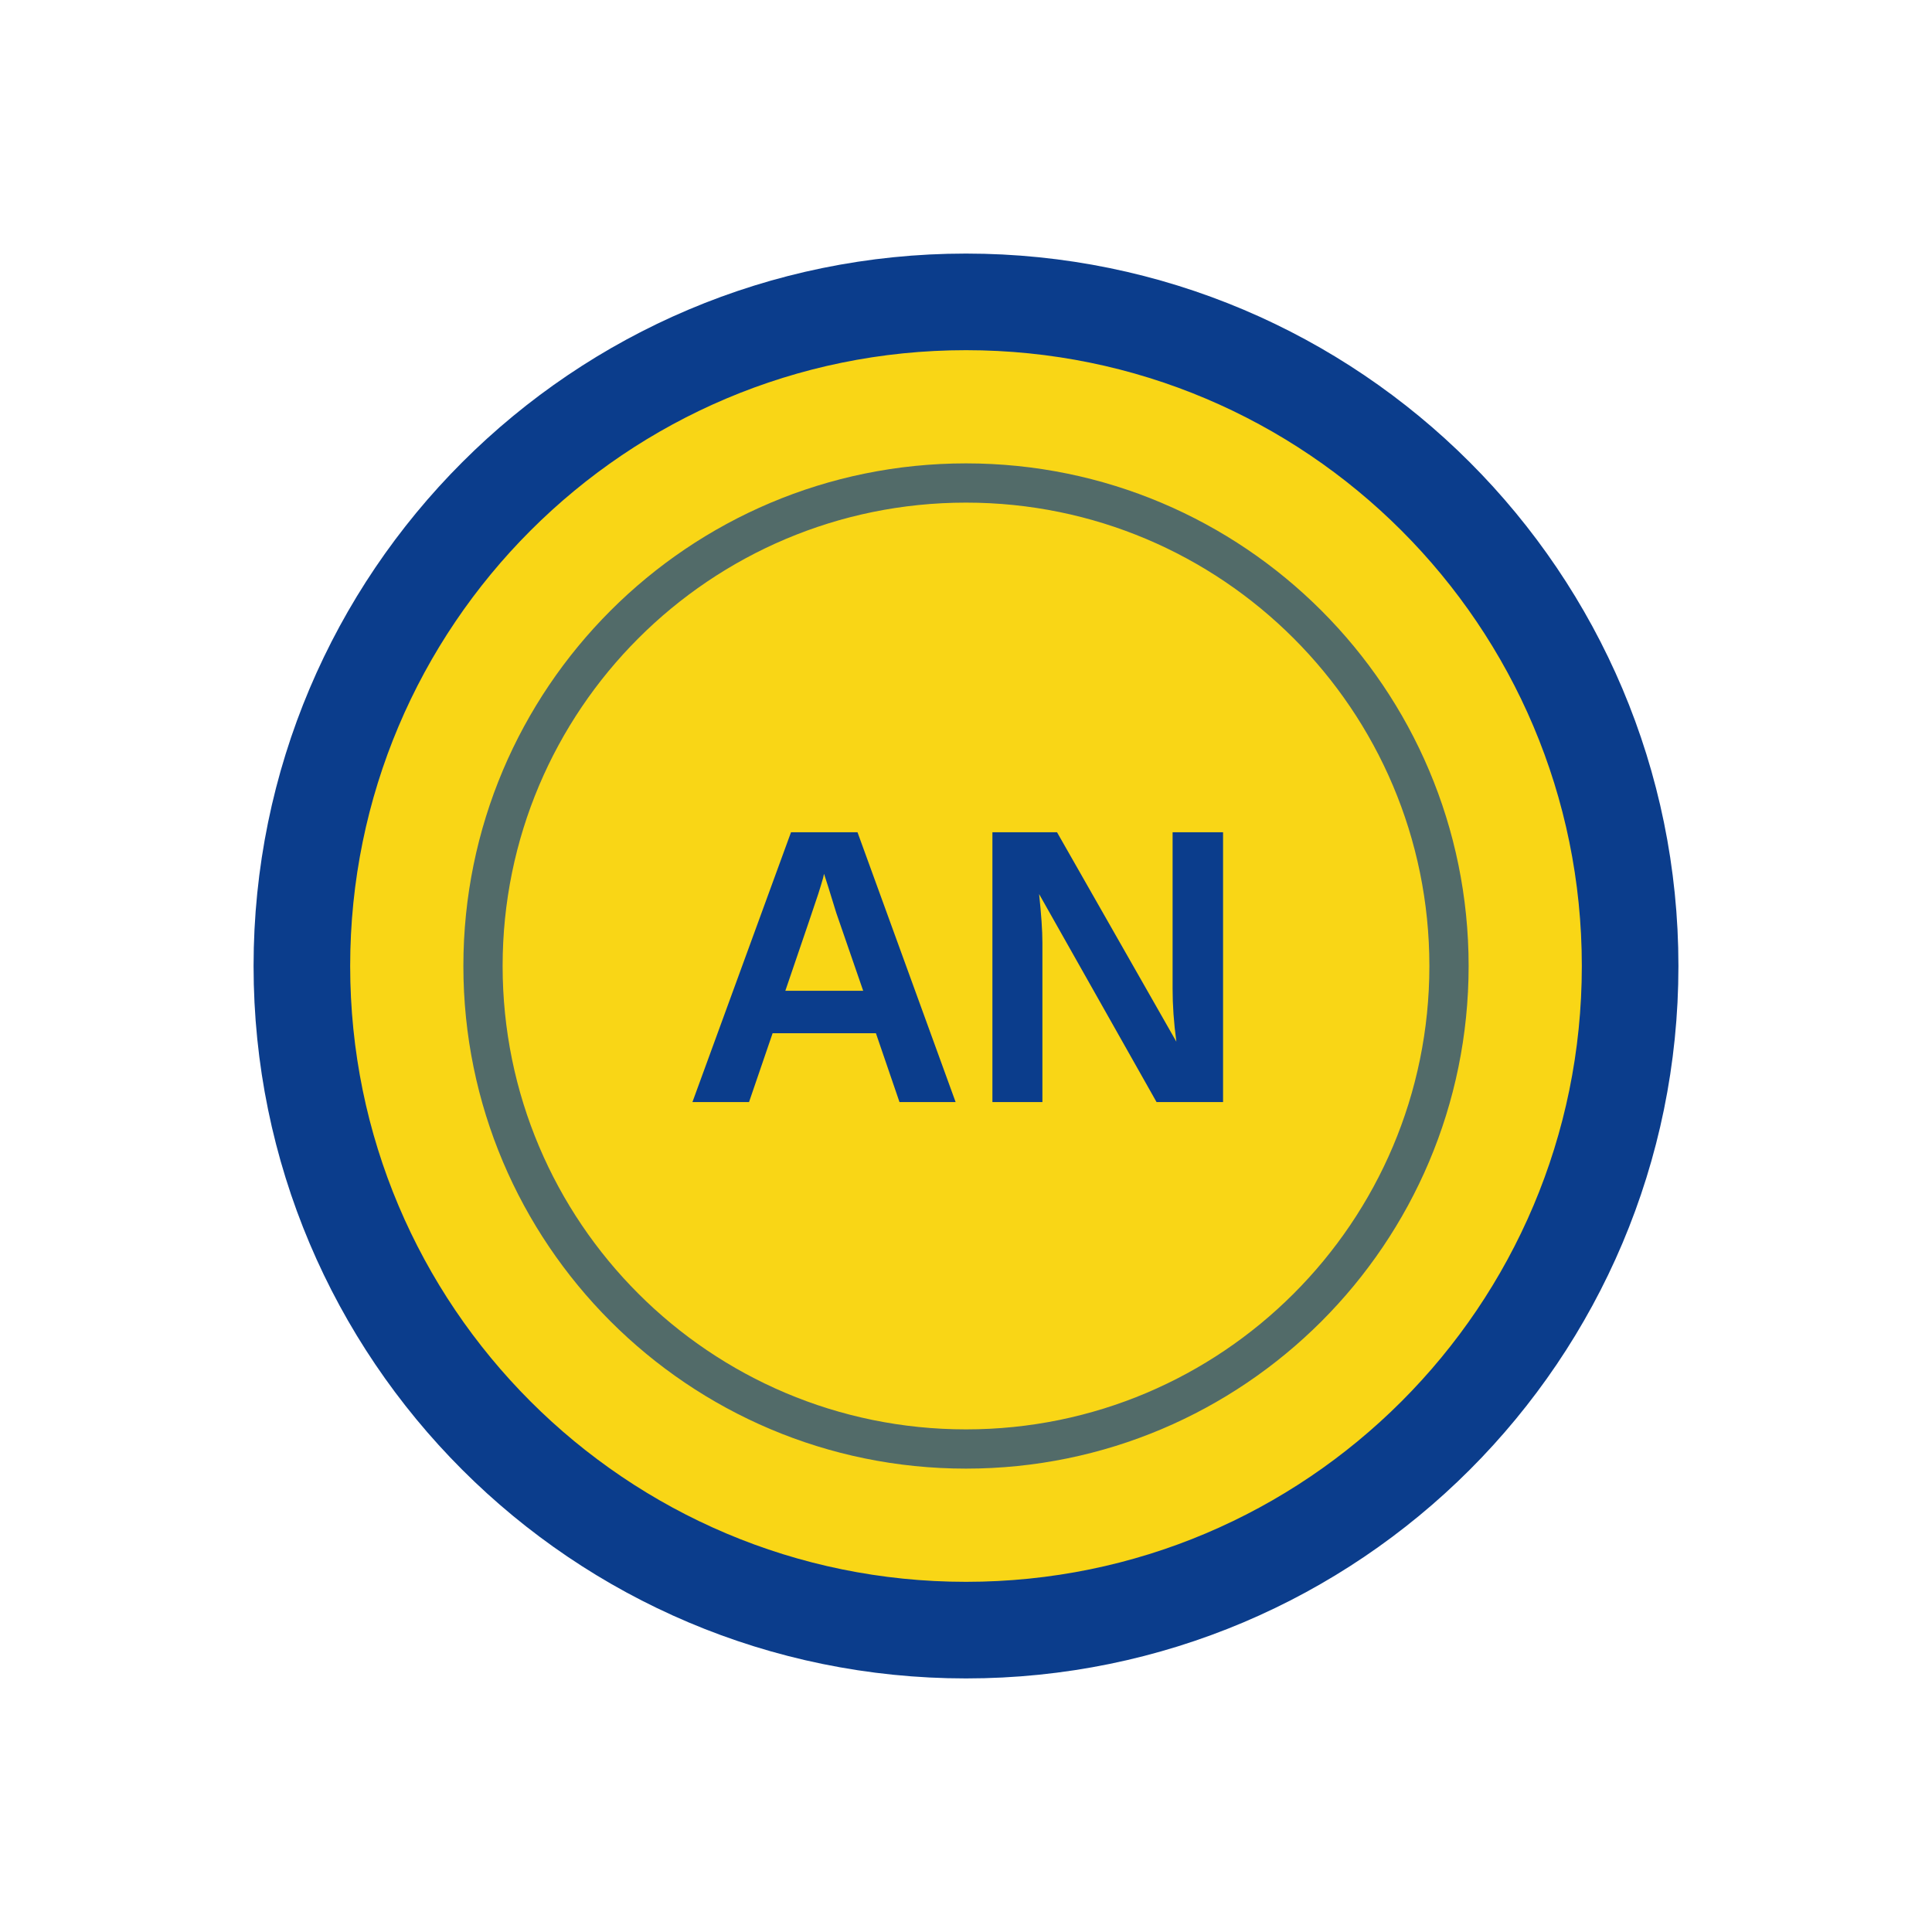
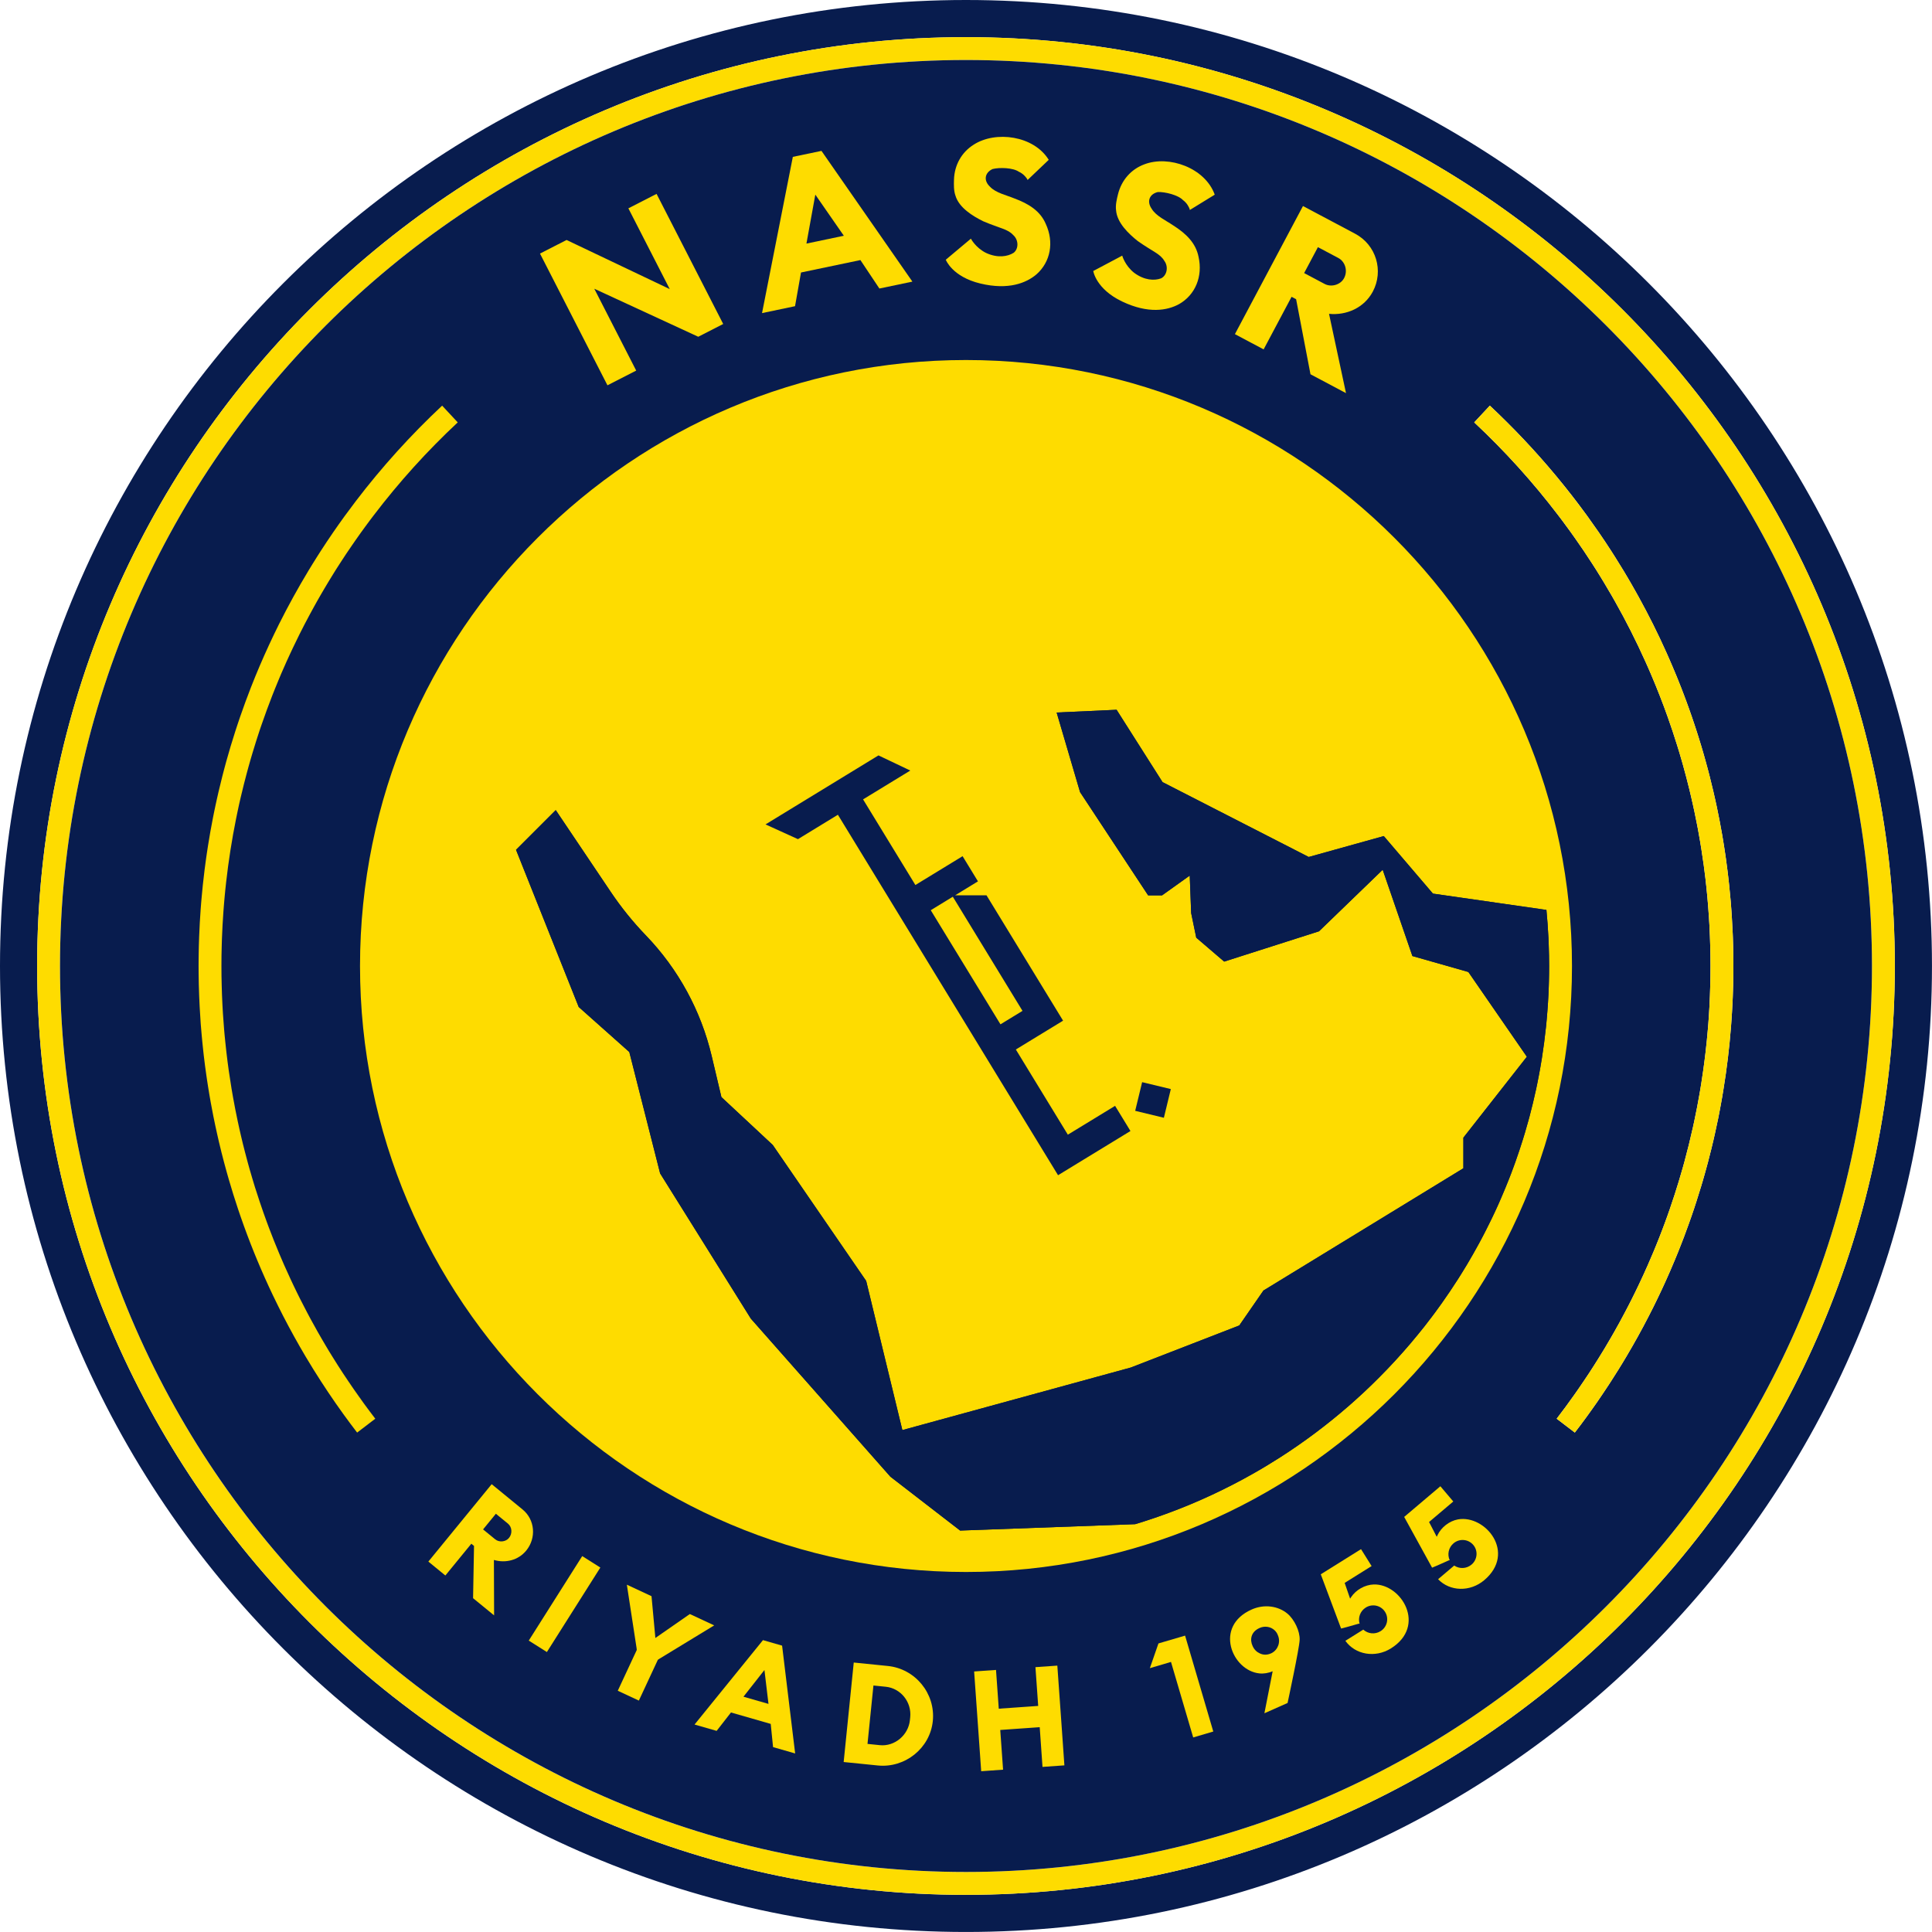
- <svg xmlns="http://www.w3.org/2000/svg" viewBox="0 0 64 64" role="img" aria-label="Al Nassr crest (stylized placeholder)">
-   <circle cx="32" cy="32" r="22" fill="#f9d616" />
-   <circle cx="32" cy="32" r="22" fill="none" stroke="#0b3d8c" stroke-width="3.2" />
-   <circle cx="32" cy="32" r="16" fill="none" stroke="#0b3d8c" stroke-width="1.3" opacity="0.7" />
-   <text x="32" y="32" font-family="Arial, sans-serif" font-size="13" font-weight="800" fill="#0b3d8c" text-anchor="middle" dominant-baseline="central">AN</text>
+ <svg xmlns="http://www.w3.org/2000/svg" id="Calque_2" data-name="Calque 2" viewBox="0 0 676.17 676.17">
+   <defs>
+     <style>
+       .cls-1 {
+         fill: #fedc00;
+       }
+ 
+       .cls-2 {
+         fill: #081c4e;
+       }
+     </style>
+   </defs>
+   <g id="Calque_7" data-name="Calque 7">
+     <g>
+       <path class="cls-2" d="M338.08,0C151.66,0,0,151.66,0,338.08s151.66,338.08,338.08,338.08,338.08-151.66,338.08-338.08S524.51,0,338.08,0ZM338.08,663.17c-179.25,0-325.08-145.83-325.08-325.08S158.83,13,338.08,13s325.08,145.83,325.08,325.08-145.83,325.08-325.08,325.08Z" />
+       <path class="cls-1" d="M338.08,13C158.83,13,13,158.83,13,338.08s145.83,325.08,325.08,325.08,325.08-145.83,325.08-325.08S517.34,13,338.08,13ZM338.08,655.17c-174.84,0-317.08-142.24-317.08-317.08S163.24,21,338.08,21s317.08,142.24,317.08,317.08-142.24,317.08-317.08,317.08Z" />
+       <path class="cls-2" d="M338.08,21C163.24,21,21,163.24,21,338.08s142.24,317.08,317.08,317.08,317.08-142.24,317.08-317.08S512.92,21,338.08,21ZM606.61,343.01c-.01.65-.02,1.29-.04,1.94-.03,1.33-.07,2.66-.13,3.98-.02.68-.05,1.36-.09,2.03-.05,1.1-.11,2.2-.18,3.3-.03.64-.07,1.28-.12,1.92-.06,1.02-.14,2.05-.22,3.07-.58,7.47-1.47,14.85-2.67,22.13-.12.83-.26,1.67-.41,2.5-.14.8-.28,1.6-.43,2.39-.14.78-.28,1.55-.43,2.32-.17.91-.35,1.82-.53,2.73-.37,1.81-.75,3.61-1.16,5.41-.18.83-.37,1.66-.56,2.48-.04.17-.08.33-.12.49-.18.81-.38,1.61-.58,2.41-.36,1.5-.74,3-1.14,4.49-.33,1.24-.66,2.47-1.01,3.7-.2.72-.4,1.44-.61,2.15-.08.27-.15.54-.23.8-.21.7-.41,1.41-.63,2.11-.52,1.75-1.07,3.49-1.63,5.22-.28.87-.56,1.73-.85,2.6-.29.86-.58,1.72-.88,2.58-.29.86-.59,1.72-.91,2.57-.56,1.59-1.14,3.18-1.74,4.75-.38.97-.75,1.94-1.13,2.9-.32.84-.65,1.68-1,2.52-.34.84-.69,1.68-1.03,2.51-1.04,2.51-2.12,5-3.24,7.46-.47,1.03-.94,2.05-1.41,3.07-.95,2.04-1.93,4.07-2.94,6.08-.51,1.01-1.02,2.01-1.53,3.01-2.46,4.8-5.07,9.51-7.82,14.13-.91,1.54-1.83,3.07-2.79,4.59-.68,1.09-1.36,2.18-2.07,3.26-.37.61-.76,1.21-1.16,1.81-.2.3-.39.6-.59.89-.53.83-1.08,1.66-1.65,2.48-1.23,1.86-2.5,3.69-3.81,5.51-.63.91-1.29,1.82-1.96,2.72-.64.9-1.31,1.8-1.99,2.69-.67.89-1.35,1.77-2.03,2.66l-6.34-4.84c2.11-2.74,4.17-5.54,6.16-8.37.51-.7,1.01-1.41,1.49-2.13,2.48-3.56,4.86-7.19,7.14-10.88,1.39-2.21,2.73-4.45,4.03-6.71.45-.75.88-1.5,1.3-2.26,1.3-2.27,2.55-4.56,3.76-6.88.42-.77.82-1.54,1.21-2.31.41-.78.81-1.56,1.19-2.34.4-.78.79-1.56,1.16-2.34.38-.79.76-1.57,1.14-2.36,1.14-2.37,2.23-4.76,3.29-7.16.71-1.6,1.4-3.21,2.07-4.83.33-.82.67-1.63,1-2.44.34-.81.66-1.63.98-2.45.32-.82.64-1.64.95-2.46.32-.82.63-1.64.93-2.47.3-.83.6-1.65.9-2.48.3-.83.59-1.66.88-2.5.58-1.66,1.14-3.34,1.68-5.02.98-3.02,1.9-6.07,2.77-9.13.21-.75.42-1.5.63-2.25,1.1-4.04,2.11-8.11,3.02-12.23.16-.71.32-1.43.47-2.16.67-3.13,1.28-6.29,1.83-9.46.14-.81.28-1.62.41-2.43.08-.45.15-.91.22-1.36.23-1.45.45-2.9.65-4.35.09-.6.18-1.21.25-1.82.09-.63.17-1.26.25-1.9.12-.9.23-1.8.33-2.7.32-2.71.59-5.43.82-8.16.06-.69.12-1.39.17-2.08.06-.83.12-1.66.18-2.5v-.05c.08-1.15.15-2.3.21-3.46,0-.05,0-.1,0-.15.05-1.11.11-2.22.15-3.34.04-.91.07-1.82.09-2.74.03-.68.04-1.36.06-2.05.02-.82.03-1.65.04-2.47.01-1.09.02-2.18.02-3.27s-.01-2.17-.02-3.25c-.01-.8-.02-1.6-.04-2.4-.02-.71-.03-1.43-.06-2.14-.02-.9-.05-1.81-.09-2.71-.04-1.1-.09-2.21-.15-3.31,0-.05,0-.1,0-.16-.06-1.09-.12-2.17-.2-3.26-.08-1.37-.18-2.73-.3-4.09-.08-1.01-.16-2.01-.26-3.01-.1-1.15-.22-2.29-.34-3.43-.1-.91-.2-1.83-.3-2.74-.09-.77-.19-1.55-.29-2.32-.1-.81-.2-1.61-.31-2.42-.26-1.87-.53-3.74-.83-5.61-.12-.76-.24-1.51-.37-2.27-.03-.18-.06-.36-.09-.54-.14-.83-.28-1.66-.44-2.49-.12-.69-.24-1.38-.37-2.06l-.33-1.68c-.26-1.39-.54-2.77-.84-4.15-.18-.87-.37-1.74-.57-2.61-.16-.76-.33-1.52-.52-2.28-.06-.31-.14-.62-.22-.94-.15-.67-.3-1.33-.47-1.98-.67-2.74-1.38-5.47-2.14-8.18-.18-.67-.37-1.33-.56-1.99-.02-.06-.04-.12-.06-.18-.47-1.67-.97-3.33-1.49-4.98-1.04-3.36-2.16-6.7-3.33-10-.88-2.48-1.8-4.94-2.76-7.39-.95-2.44-1.94-4.86-2.97-7.27-.34-.8-.69-1.61-1.04-2.41-.34-.79-.69-1.58-1.05-2.36l-.03-.06c-3.21-7.14-6.73-14.11-10.56-20.88-.43-.76-.86-1.51-1.29-2.26-.86-1.5-1.74-2.99-2.64-4.47-.45-.74-.9-1.48-1.35-2.21-.9-1.48-1.82-2.94-2.77-4.39-1.87-2.91-3.79-5.77-5.79-8.59-.59-.84-1.18-1.67-1.78-2.51-.91-1.27-1.83-2.52-2.77-3.77-.51-.69-1.02-1.38-1.56-2.06-8.86-11.62-18.68-22.47-29.34-32.44l5.46-5.86c2.06,1.93,4.09,3.89,6.08,5.88,2,1.98,3.97,4,5.9,6.06,3.88,4.11,7.62,8.33,11.22,12.67,3.69,4.43,7.24,8.98,10.63,13.65.09.13.19.27.29.4.07.1.15.21.22.31,1.26,1.74,2.5,3.49,3.72,5.26,1.52,2.19,3,4.42,4.44,6.66.48.75.96,1.5,1.44,2.26.96,1.51,1.89,3.02,2.81,4.54.46.77.91,1.53,1.37,2.3.45.77.9,1.54,1.35,2.31.44.78.88,1.55,1.32,2.33.45.78.89,1.56,1.31,2.34.86,1.57,1.71,3.14,2.54,4.72.81,1.53,1.59,3.06,2.36,4.6.06.14.13.28.21.42.78,1.56,1.55,3.13,2.29,4.71.74,1.58,1.48,3.17,2.2,4.77.38.81.74,1.63,1.09,2.46.37.82.73,1.65,1.07,2.48,1.07,2.48,2.09,4.98,3.07,7.5.34.84.66,1.68.97,2.53.33.84.65,1.69.95,2.54.63,1.69,1.24,3.4,1.82,5.11.29.86.59,1.71.87,2.57.3.86.58,1.72.85,2.59.29.86.56,1.72.82,2.59.27.87.54,1.74.8,2.61.26.87.51,1.74.77,2.62.26.87.5,1.75.74,2.63.24.87.48,1.75.72,2.64.23.87.46,1.76.69,2.65.45,1.77.89,3.54,1.3,5.33.22.89.42,1.78.61,2.68.21.89.4,1.79.59,2.69.7,3.31,1.34,6.64,1.92,9.99.11.63.21,1.26.31,1.89.1.57.19,1.15.28,1.72.15.91.29,1.83.42,2.75.09.56.17,1.13.25,1.7.21,1.49.41,2.98.59,4.48.09.7.17,1.41.25,2.12.11.92.21,1.85.31,2.78.2,1.88.38,3.77.54,5.67.07.91.15,1.82.21,2.73.07.94.14,1.88.19,2.82.12,1.88.22,3.76.3,5.65.02.5.04,1,.06,1.5.03.89.06,1.78.08,2.68.02.76.04,1.53.05,2.3.02.68.03,1.37.03,2.06.01.95.02,1.91.02,2.86s-.01,1.92-.02,2.87c0,.69-.01,1.38-.03,2.06Z" />
+       <path class="cls-1" d="M397.29,533.44c1.96-.59,3.91-1.21,5.84-1.87-1.95.65-3.92,1.27-5.9,1.87h.06Z" />
+       <path class="cls-1" d="M338.08,126c-116.94,0-212.08,95.15-212.08,212.09s95.14,212.08,212.08,212.08,212.09-95.14,212.09-212.08-95.14-212.09-212.09-212.09ZM542.1,343.36c-.01.69-.03,1.37-.06,2.06-.06,1.85-.15,3.69-.27,5.53-.02.38-.05.76-.08,1.14-.03.57-.07,1.14-.12,1.7-.07.93-.14,1.86-.23,2.79-.04.51-.09,1.01-.14,1.52-.04.43-.08.87-.13,1.3-.39,3.72-.87,7.4-1.45,11.06-.16.96-.32,1.92-.49,2.88-.05.29-.1.59-.15.88-.13.76-.27,1.51-.42,2.27-.17.91-.35,1.82-.54,2.73-.14.69-.28,1.38-.43,2.07-.69,3.18-1.45,6.34-2.28,9.46-.12.46-.25.93-.38,1.39-.39,1.42-.79,2.84-1.21,4.24-.24.8-.48,1.6-.73,2.4-.81,2.61-1.68,5.2-2.59,7.77-.2.58-.41,1.14-.62,1.71-.29.81-.59,1.61-.89,2.4-.22.58-.44,1.15-.67,1.73-.89,2.26-1.81,4.5-2.77,6.71-.24.57-.48,1.12-.73,1.68-.22.5-.44.99-.66,1.48-.31.67-.61,1.33-.92,1.99-.06.13-.13.27-.19.4-.3.64-.6,1.28-.91,1.92-.57,1.18-1.15,2.36-1.75,3.53-.3.6-.61,1.2-.92,1.8-.22.44-.45.87-.68,1.3-.38.73-.77,1.45-1.16,2.17-.68,1.24-1.36,2.48-2.07,3.71-.64,1.13-1.3,2.26-1.97,3.39-.69,1.15-1.39,2.3-2.1,3.43-.35.57-.71,1.14-1.07,1.7-1.87,2.93-3.81,5.81-5.81,8.63-.7.99-1.41,1.97-2.14,2.95-.4.54-.8,1.08-1.2,1.61-.8,1.07-1.62,2.13-2.44,3.18-.04.04-.07.08-.09.12-.8,1.01-1.6,2.01-2.42,3-.83,1.04-1.69,2.06-2.56,3.08-.86,1.02-1.73,2.03-2.63,3.03-.87,1-1.76,1.99-2.68,2.97-1.8,1.96-3.64,3.89-5.52,5.77-1.87,1.89-3.79,3.74-5.73,5.56-.01,0-.02.01-.03.02-.97.92-1.96,1.82-2.96,2.7-.68.61-1.37,1.22-2.06,1.82-7.62,6.64-15.72,12.71-24.26,18.16-3.11,1.98-6.27,3.89-9.49,5.7-1.17.67-2.34,1.32-3.53,1.95-2.37,1.28-4.76,2.5-7.19,3.69-4.84,2.37-9.79,4.56-14.85,6.54-2.52.99-5.07,1.93-7.65,2.83-.65.22-1.3.45-1.95.66-1.93.66-3.88,1.28-5.84,1.87h-.06l-61.2,2.23-24.41-18.85-48.83-55.31-31.76-50.84-10.78-42.48-17.71-15.76-21.94-55.01,13.9-13.9,19.24,28.61c3.65,5.43,7.76,10.53,12.3,15.24,11.32,11.75,19.27,26.32,23.03,42.19l3.41,14.4,17.98,16.77,32.69,47.58,12.66,52.2,79.97-21.9,37.95-14.72,8.45-12.22,69.98-42.79v-10.72l22.22-28.32-20.48-29.66-19.58-5.58-10.4-30.2-22.29,21.54-33.19,10.6-9.77-8.37-1.78-8.6-.5-13.13-9.69,6.92h-4.87l-23.83-36.14-8.19-27.85,20.98-.96,16.08,25.32,51.16,26.2,26.27-7.32,17.2,20.14,39.72,5.71c.31,3.19.54,6.4.7,9.62.01.14.01.28.02.41.04.73.07,1.46.09,2.18.09,2.46.14,4.94.14,7.42,0,.88-.01,1.76-.02,2.64,0,.88-.02,1.75-.05,2.63Z" />
+       <path class="cls-1" d="M606.66,338.08c0,.96-.01,1.92-.02,2.87,0,.69-.01,1.38-.03,2.06-.01.65-.02,1.29-.04,1.94-.03,1.33-.07,2.66-.13,3.98-.02.68-.05,1.36-.09,2.03-.05,1.1-.11,2.2-.18,3.3-.03.64-.07,1.28-.12,1.92-.06,1.02-.14,2.05-.22,3.07-.58,7.47-1.47,14.85-2.67,22.13-.13.84-.27,1.67-.41,2.5-.14.8-.28,1.6-.43,2.39-.14.78-.28,1.55-.43,2.32-.17.91-.35,1.82-.53,2.73-.37,1.81-.75,3.61-1.16,5.41-.18.83-.37,1.66-.56,2.48-.04.17-.08.33-.12.49-.19.81-.38,1.61-.58,2.41-.37,1.5-.75,3-1.14,4.49-.33,1.24-.66,2.47-1.01,3.7-.2.72-.4,1.44-.61,2.15-.08.27-.15.54-.23.8-.21.7-.41,1.41-.63,2.11-.52,1.75-1.07,3.49-1.63,5.22-.28.87-.56,1.73-.85,2.6-.29.86-.58,1.72-.88,2.58s-.6,1.72-.91,2.57c-.57,1.59-1.15,3.18-1.74,4.75-.38.97-.75,1.94-1.13,2.9-.33.84-.66,1.68-1,2.52-.34.84-.69,1.68-1.03,2.51-1.05,2.5-2.13,4.99-3.24,7.46-.47,1.03-.94,2.05-1.41,3.07-.96,2.04-1.94,4.06-2.94,6.08-.51,1.01-1.02,2.01-1.53,3.01-2.47,4.79-5.08,9.5-7.82,14.13-.92,1.54-1.85,3.07-2.79,4.59-.68,1.09-1.36,2.18-2.07,3.26-.38.61-.77,1.21-1.16,1.81-.2.3-.39.6-.59.89-.54.83-1.09,1.66-1.65,2.48-1.25,1.86-2.52,3.69-3.81,5.51-.65.91-1.3,1.82-1.96,2.72-.66.9-1.32,1.8-1.99,2.69-.67.9-1.34,1.79-2.02,2.67l-6.35-4.85c2.11-2.74,4.17-5.54,6.16-8.37.51-.7,1.01-1.41,1.49-2.13,2.48-3.56,4.86-7.19,7.14-10.88,1.39-2.21,2.73-4.45,4.03-6.71.45-.75.88-1.5,1.3-2.26,1.3-2.27,2.55-4.56,3.76-6.88.42-.77.82-1.54,1.21-2.31.41-.78.81-1.56,1.19-2.34.4-.78.79-1.56,1.16-2.34.38-.79.76-1.57,1.14-2.36,1.14-2.37,2.23-4.76,3.29-7.16.71-1.6,1.4-3.21,2.07-4.83.33-.82.67-1.63,1-2.44.34-.81.66-1.63.98-2.45.32-.82.64-1.64.95-2.46.32-.82.63-1.64.93-2.47.3-.83.6-1.65.9-2.48.3-.83.59-1.66.88-2.5.58-1.66,1.14-3.34,1.68-5.02.98-3.02,1.9-6.07,2.77-9.13.21-.75.42-1.5.63-2.25,1.1-4.04,2.11-8.11,3.02-12.23.16-.71.32-1.43.47-2.16.67-3.13,1.28-6.29,1.83-9.46.14-.81.28-1.62.41-2.43.08-.45.15-.91.22-1.36.23-1.45.45-2.9.65-4.35.09-.6.18-1.21.25-1.82.09-.63.17-1.26.25-1.9.12-.9.23-1.8.33-2.7.32-2.71.59-5.43.82-8.16.06-.69.12-1.39.17-2.08.06-.83.12-1.66.18-2.5v-.05c.08-1.15.15-2.3.21-3.46,0-.05,0-.1,0-.15.05-1.11.11-2.22.15-3.34.04-.91.07-1.82.09-2.74.03-.68.04-1.36.06-2.05.02-.82.03-1.65.04-2.47.01-1.09.02-2.18.02-3.27s-.01-2.17-.02-3.25c-.01-.8-.02-1.6-.04-2.4-.02-.71-.03-1.43-.06-2.14-.02-.9-.05-1.81-.09-2.71-.04-1.1-.09-2.21-.15-3.31,0-.05,0-.1,0-.16-.06-1.09-.12-2.17-.2-3.26-.08-1.37-.18-2.73-.3-4.09-.08-1.01-.16-2.01-.26-3.01-.1-1.15-.22-2.29-.34-3.43-.1-.91-.2-1.83-.3-2.74-.09-.77-.19-1.55-.29-2.32-.1-.81-.2-1.61-.31-2.42-.26-1.87-.53-3.74-.83-5.61-.12-.76-.24-1.51-.37-2.27-.03-.18-.06-.36-.09-.54-.14-.83-.28-1.66-.44-2.49-.12-.69-.24-1.38-.37-2.06l-.33-1.68c-.26-1.39-.54-2.77-.84-4.15-.18-.87-.37-1.74-.57-2.61-.16-.76-.33-1.52-.52-2.28-.06-.31-.14-.62-.22-.94-.15-.67-.3-1.33-.47-1.98-.67-2.74-1.38-5.47-2.14-8.18-.18-.67-.37-1.33-.56-1.99-.02-.06-.04-.12-.06-.18-.47-1.67-.97-3.33-1.49-4.98-1.04-3.36-2.16-6.7-3.33-10-.88-2.48-1.8-4.94-2.76-7.39-.95-2.44-1.94-4.86-2.97-7.27-.34-.8-.69-1.61-1.04-2.41-.34-.79-.69-1.58-1.05-2.36l-.03-.06c-3.21-7.14-6.73-14.11-10.56-20.88-.43-.76-.86-1.51-1.29-2.26-.86-1.5-1.74-2.99-2.64-4.47-.45-.74-.9-1.48-1.35-2.21-.9-1.48-1.82-2.94-2.77-4.39-1.87-2.91-3.79-5.77-5.79-8.59-.59-.84-1.18-1.67-1.78-2.51-.91-1.27-1.83-2.52-2.77-3.77-.51-.69-1.02-1.38-1.56-2.06-8.86-11.62-18.68-22.47-29.34-32.44l5.46-5.86c2.06,1.93,4.09,3.89,6.08,5.88,2,1.99,3.96,4.01,5.9,6.06,3.87,4.11,7.61,8.33,11.22,12.67,2.4,2.89,4.74,5.84,7.03,8.83.35.45.68.91,1.02,1.37.86,1.15,1.73,2.29,2.58,3.45.09.13.19.27.29.4.07.1.15.21.22.31,1.26,1.74,2.5,3.49,3.72,5.26,1.51,2.2,2.99,4.42,4.44,6.66.48.75.96,1.5,1.44,2.26.95,1.5,1.88,3.02,2.81,4.54.46.77.91,1.53,1.37,2.3.45.77.9,1.54,1.35,2.31.44.78.88,1.55,1.32,2.33.44.78.88,1.56,1.31,2.34.86,1.57,1.71,3.14,2.54,4.72.8,1.53,1.58,3.06,2.36,4.6.06.14.13.28.21.42.77,1.56,1.53,3.13,2.29,4.71.74,1.58,1.48,3.17,2.2,4.77.37.82.73,1.64,1.09,2.46.37.83.72,1.65,1.07,2.48,1.06,2.48,2.08,4.98,3.07,7.5.33.84.65,1.69.97,2.53s.64,1.69.95,2.54c.62,1.69,1.23,3.4,1.82,5.11.3.85.59,1.71.87,2.57.29.86.57,1.72.85,2.59.28.86.55,1.73.82,2.59.27.87.54,1.74.8,2.61.26.87.51,1.74.77,2.62.25.87.5,1.75.74,2.63.24.87.48,1.75.72,2.64.23.87.46,1.76.69,2.65.45,1.77.89,3.54,1.3,5.33.21.89.41,1.78.61,2.68.2.89.4,1.79.59,2.69.7,3.31,1.34,6.64,1.92,9.99.11.63.21,1.26.31,1.89.1.57.19,1.15.28,1.72.15.91.29,1.83.42,2.75.09.56.17,1.13.25,1.7.21,1.49.41,2.98.59,4.48.09.7.17,1.41.25,2.12.11.92.21,1.85.31,2.78.2,1.88.38,3.77.54,5.67.07.91.15,1.82.21,2.73.07.94.14,1.88.19,2.82.12,1.88.22,3.76.3,5.65.02.5.04,1,.06,1.5.03.89.06,1.78.08,2.68.02.76.04,1.53.05,2.3.02.68.03,1.37.03,2.06.01.95.02,1.91.02,2.86Z" />
+       <path class="cls-1" d="M544.81,496.52c2.11-2.74,4.17-5.53,6.17-8.36-1.99,2.83-4.05,5.63-6.16,8.37h-.01Z" />
+       <path class="cls-1" d="M557.2,197.2c-1.87-2.9-3.8-5.76-5.79-8.59,2,2.82,3.92,5.68,5.79,8.59Z" />
+       <path class="cls-1" d="M552.47,486.03c2.47-3.57,4.85-7.19,7.14-10.88-2.28,3.69-4.66,7.32-7.14,10.88Z" />
+       <path class="cls-1" d="M559.61,475.15c1.37-2.21,2.72-4.45,4.03-6.71-1.3,2.26-2.64,4.5-4.03,6.71Z" />
+       <path class="cls-1" d="M564.94,466.18c1.28-2.27,2.54-4.56,3.76-6.88-1.21,2.32-2.46,4.61-3.76,6.88Z" />
+       <path class="cls-1" d="M575.81,231.41c-3.21-7.13-6.74-14.1-10.56-20.88,3.83,6.77,7.35,13.74,10.56,20.88Z" />
+       <path class="cls-1" d="M573.4,449.95c1.13-2.37,2.23-4.76,3.29-7.16-1.06,2.4-2.15,4.79-3.29,7.16Z" />
+       <path class="cls-1" d="M77.52,334.76c-.01,1.11-.02,2.21-.02,3.32s.01,2.23.02,3.34v.11c.02,1.09.04,2.18.07,3.27.02,1,.05,2.01.09,3,.01.19.01.38.02.57.04,1.04.09,2.07.14,3.1.05,1.08.12,2.16.18,3.23.12,1.89.26,3.77.42,5.65.05.57.1,1.14.15,1.71.08.8.15,1.6.24,2.4.06.59.12,1.19.19,1.79.07.7.15,1.4.23,2.1.49,4.26,1.09,8.5,1.79,12.7.17,1.03.35,2.07.54,3.1.49,2.75,1.03,5.5,1.61,8.22.18.88.37,1.75.57,2.62.19.87.39,1.75.6,2.62.2.87.41,1.73.62,2.6.24.98.49,1.95.74,2.92.32,1.23.64,2.45.97,3.66.19.7.39,1.4.58,2.1.34,1.18.68,2.36,1.03,3.53.3,1.01.61,2.03.92,3.04.55,1.74,1.11,3.47,1.69,5.19.22.68.46,1.37.7,2.05.21.63.43,1.26.65,1.88.35,1,.71,2,1.08,3,.25.69.5,1.37.76,2.05,1.14,3.03,2.34,6.03,3.59,9.01.24.58.48,1.16.74,1.74.34.81.68,1.61,1.04,2.41.7,1.6,1.42,3.19,2.17,4.78.36.79.74,1.59,1.12,2.38.37.79.75,1.58,1.14,2.36.38.79.77,1.56,1.16,2.34.79,1.56,1.59,3.11,2.4,4.65.4.77.81,1.54,1.23,2.31.82,1.53,1.67,3.06,2.53,4.57.42.76.85,1.51,1.3,2.26.43.75.87,1.5,1.32,2.25.88,1.5,1.78,2.99,2.71,4.46,2.28,3.69,4.66,7.32,7.14,10.88,2.45,3.57,5.01,7.07,7.65,10.5l-6.35,4.85c-1.63-2.12-3.23-4.27-4.8-6.44-3.66-5.07-7.14-10.27-10.45-15.59-.94-1.52-1.87-3.05-2.79-4.59-2.74-4.63-5.35-9.34-7.82-14.13-1.23-2.4-2.43-4.82-3.6-7.26-1.94-4.06-3.78-8.19-5.52-12.36-.34-.83-.69-1.67-1.03-2.51-1.7-4.2-3.29-8.44-4.78-12.74-.3-.86-.59-1.72-.88-2.58-1.16-3.45-2.24-6.94-3.26-10.45-.26-.88-.51-1.76-.75-2.64-.3-1.07-.59-2.15-.88-3.23-.64-2.41-1.25-4.84-1.82-7.28-.02-.07-.04-.14-.05-.22-.21-.87-.41-1.75-.6-2.63-.21-.9-.4-1.8-.59-2.7-.25-1.14-.48-2.28-.71-3.42-.31-1.58-.61-3.16-.9-4.75-.16-.91-.32-1.82-.48-2.74-.16-.92-.31-1.83-.45-2.75-.11-.69-.22-1.37-.32-2.06-.09-.59-.18-1.18-.26-1.77-.35-2.41-.67-4.83-.95-7.27-.07-.61-.14-1.22-.2-1.84-.09-.79-.18-1.58-.25-2.38-.1-.9-.18-1.81-.26-2.72-.07-.74-.14-1.49-.19-2.24-.05-.58-.1-1.16-.15-1.75-.14-1.98-.27-3.97-.37-5.96-.03-.51-.06-1.01-.07-1.51-.04-.73-.07-1.45-.1-2.18-.06-1.36-.1-2.72-.13-4.08-.02-.58-.03-1.16-.03-1.74-.02-.64-.03-1.28-.03-1.92-.01-.95-.02-1.91-.02-2.87s.01-1.91.02-2.86c0-.66.01-1.32.03-1.98.01-.69.02-1.39.04-2.08.03-1.15.06-2.29.11-3.43.12-3.19.3-6.36.53-9.52.05-.73.11-1.46.17-2.19.05-.69.11-1.38.18-2.07.07-.84.15-1.67.24-2.5.05-.58.11-1.17.17-1.75.19-1.82.4-3.64.63-5.45.05-.37.1-.74.15-1.11.09-.76.19-1.51.3-2.26.1-.72.2-1.44.31-2.15.13-.92.27-1.84.42-2.75.51-3.26,1.09-6.5,1.72-9.71.14-.75.29-1.5.45-2.25.16-.79.32-1.58.5-2.37.14-.66.28-1.31.43-1.96.2-.9.4-1.79.61-2.68.41-1.79.85-3.56,1.3-5.33.21-.81.41-1.61.63-2.41.04-.15.07-.29.11-.42.21-.8.43-1.59.64-2.37.5-1.79,1.01-3.57,1.54-5.34.53-1.74,1.06-3.48,1.62-5.2.28-.87.56-1.73.85-2.59.28-.86.58-1.71.87-2.57,1.18-3.42,2.43-6.82,3.74-10.18,1.97-5.04,4.09-10,6.35-14.89,1.13-2.44,2.29-4.86,3.49-7.27.81-1.6,1.62-3.19,2.45-4.78.83-1.58,1.68-3.15,2.54-4.72,1.73-3.13,3.51-6.22,5.35-9.27.47-.77.93-1.53,1.4-2.29.47-.75.94-1.51,1.41-2.26.48-.76.96-1.51,1.44-2.26,1.45-2.24,2.93-4.46,4.44-6.66,1.29-1.87,2.61-3.73,3.94-5.57.94-1.3,1.91-2.57,2.87-3.85.34-.45.67-.92,1.02-1.37h0c9.13-11.97,19.25-23.16,30.23-33.44l5.46,5.86c-10.66,9.96-20.49,20.82-29.34,32.44h-.01c-.51.66-1.01,1.33-1.51,2-.52.71-1.05,1.43-1.58,2.14-.52.69-1.02,1.39-1.52,2.09-.51.7-1.01,1.4-1.49,2.11-.51.71-1,1.41-1.48,2.13-1.48,2.13-2.92,4.28-4.31,6.46-.95,1.45-1.87,2.91-2.77,4.39-.46.73-.91,1.47-1.35,2.21-.46.74-.9,1.48-1.33,2.23-.44.74-.88,1.49-1.31,2.24-.44.75-.87,1.5-1.29,2.26-.43.76-.85,1.51-1.26,2.27-.43.76-.84,1.52-1.24,2.28-1.24,2.29-2.44,4.6-3.6,6.93-.78,1.55-1.54,3.12-2.28,4.69-.38.79-.75,1.58-1.11,2.37-.38.79-.74,1.58-1.09,2.37-.64,1.42-1.27,2.85-1.89,4.29-.41.97-.82,1.94-1.22,2.92-.34.8-.67,1.61-.99,2.42-.33.81-.65,1.62-.97,2.44-.64,1.63-1.26,3.26-1.86,4.91-.64,1.73-1.25,3.46-1.85,5.2-.2.58-.4,1.17-.6,1.75-.25.75-.5,1.5-.74,2.26-.21.63-.41,1.27-.61,1.9-.42,1.29-.82,2.6-1.2,3.9-.26.85-.51,1.69-.75,2.54-.25.85-.49,1.7-.72,2.55-.2.71-.4,1.43-.58,2.14-.34,1.27-.67,2.53-.99,3.8-.37,1.45-.72,2.9-1.06,4.36-.41,1.73-.8,3.47-1.16,5.22-.19.87-.37,1.74-.54,2.62-1.46,7.24-2.61,14.59-3.45,22.04-.11.92-.21,1.85-.3,2.78-.09.86-.17,1.72-.25,2.59-.06.57-.11,1.13-.15,1.7-.02.24-.05.49-.06.74-.07.76-.13,1.53-.18,2.29-.24,3.25-.42,6.51-.54,9.79-.03.92-.06,1.85-.08,2.77-.03,1.05-.05,2.11-.07,3.17v.23Z" />
+       <path class="cls-1" d="M108.41,215.08c-1.24,2.29-2.43,4.6-3.6,6.93,1.16-2.33,2.36-4.64,3.6-6.93Z" />
+       <path class="cls-1" d="M116.55,475.15c2.29,3.69,4.67,7.31,7.14,10.88-2.48-3.56-4.86-7.19-7.14-10.88Z" />
+       <path class="cls-1" d="M123.27,190.74c-1.47,2.13-2.9,4.28-4.31,6.46,1.39-2.18,2.83-4.33,4.31-6.46Z" />
+       <path class="cls-1" d="M130.86,180.27c-.51.66-1.01,1.33-1.52,2,.5-.67,1-1.34,1.51-2h.01Z" />
+       <path class="cls-1" d="M131.35,496.52h-.01c-2.64-3.42-5.2-6.92-7.65-10.49,2.47,3.56,5.02,7.06,7.66,10.49Z" />
+       <path class="cls-2" d="M542.17,338.09c0,.88-.01,1.76-.02,2.64,0,.88-.02,1.75-.05,2.63-.01.69-.03,1.37-.06,2.06-.06,1.85-.15,3.69-.27,5.53-.02.38-.05.76-.08,1.14-.03.57-.07,1.14-.12,1.7-.07.93-.14,1.86-.23,2.79-.04.51-.09,1.01-.14,1.52-.04.43-.08.87-.13,1.3-.39,3.72-.87,7.4-1.45,11.06-.16.96-.32,1.92-.49,2.88-.05.29-.1.59-.15.88-.13.76-.27,1.51-.42,2.27-.17.91-.35,1.82-.54,2.73-.14.69-.28,1.38-.43,2.07-.69,3.18-1.45,6.34-2.28,9.46-.12.46-.25.93-.38,1.39-.39,1.42-.79,2.84-1.21,4.24-.24.8-.48,1.6-.73,2.4-.81,2.61-1.68,5.2-2.59,7.77-.2.58-.41,1.14-.62,1.71-.29.81-.59,1.61-.89,2.4-.22.58-.44,1.15-.67,1.73-.89,2.26-1.81,4.5-2.77,6.71-.24.57-.48,1.12-.73,1.68-.22.5-.44.99-.66,1.48-.31.67-.61,1.33-.92,1.99-.06.13-.13.27-.19.4-.3.64-.6,1.28-.91,1.92-.57,1.18-1.15,2.36-1.75,3.53-.3.6-.61,1.2-.92,1.8-.22.44-.45.87-.68,1.3-.38.73-.77,1.45-1.16,2.17-.68,1.24-1.36,2.48-2.07,3.71-.64,1.13-1.3,2.26-1.97,3.39-.69,1.15-1.39,2.3-2.1,3.43-.35.57-.71,1.14-1.07,1.7-1.87,2.93-3.81,5.81-5.81,8.63-.71.99-1.42,1.98-2.14,2.95-.4.54-.8,1.08-1.2,1.61-.8,1.07-1.62,2.13-2.44,3.18-.04.04-.07.08-.09.12-.8,1.01-1.61,2.01-2.42,3-.84,1.04-1.7,2.06-2.56,3.08-.87,1.02-1.74,2.03-2.63,3.03-.88,1-1.78,1.99-2.68,2.97-1.8,1.96-3.64,3.88-5.52,5.77-1.87,1.89-3.79,3.74-5.73,5.56-.01,0-.02.01-.03.02-.98.91-1.97,1.81-2.96,2.7-.68.61-1.37,1.22-2.06,1.82-7.62,6.62-15.72,12.7-24.26,18.16-3.11,1.98-6.27,3.89-9.49,5.7-1.17.66-2.35,1.31-3.53,1.95-2.37,1.28-4.76,2.5-7.19,3.69-4.84,2.37-9.79,4.55-14.85,6.54-2.52.99-5.07,1.93-7.65,2.83-.65.22-1.3.45-1.95.66-1.93.66-3.88,1.28-5.84,1.87h-.06l-61.2,2.23-24.41-18.85-48.83-55.31-31.76-50.84-10.78-42.48-17.71-15.76-21.94-55.01,13.9-13.9,19.24,28.61c3.65,5.43,7.76,10.53,12.3,15.24,11.32,11.75,19.27,26.32,23.03,42.19l3.41,14.4,17.98,16.77,32.69,47.58,12.66,52.2,79.97-21.9,37.95-14.72,8.45-12.22,69.98-42.79v-10.72l22.22-28.32-20.48-29.66-19.58-5.58-10.4-30.2-22.29,21.54-33.19,10.6-9.77-8.37-1.78-8.6-.5-13.13-9.69,6.92h-4.87l-23.83-36.14-8.19-27.85,20.98-.96,16.08,25.32,51.16,26.2,26.27-7.32,17.2,20.14,39.72,5.71c.31,3.19.54,6.4.7,9.62.01.14.01.28.02.41.04.73.07,1.46.09,2.18.09,2.46.14,4.94.14,7.42Z" />
+       <path class="cls-2" d="M394.43,393.85l-4.17-6.82-8.81,5.38-7.72,4.71-18.2-29.81,7.71-4.71,8.82-5.38-5.38-8.81-21.42-35.07h-10.97l7.98-4.88-5.38-8.81-16.52,10.09-18.31-29.97,16.53-10.09-11.14-5.3-39.53,24.15,11.35,5.16,13.98-8.54,18.31,29.98,5.38,8.81,24.4,39.94,5.38,8.82,18.2,29.8,5.38,8.81,8.81-5.38,16.53-10.09-1.21-1.99ZM325.75,318.56l7.72-4.72,24.39,39.95-7.71,4.71-24.4-39.94Z" />
+       <polygon class="cls-2" points="409.77 381.16 407.34 391.2 397.3 388.77 399.73 378.74 409.77 381.16" />
+       <path class="cls-1" d="M424.62,606.01l-7.02,2.07-7.77-26.43-7.4,2.18,3.01-8.65,2.3-.68,4.85-1.42,2.17-.64,9.87,33.57Z" />
+       <path class="cls-1" d="M440.73,585.66c-9.48-.99-16.02-16.42-2.66-22.36,4.4-1.96,9.28-1.25,12.53,1.46,2.4,2.03,4.39,6.13,4.26,9.16-.11,2.99-4.23,22.1-4.23,22.1l-8.11,3.6,2.89-14.7c-1.48.62-3.14.92-4.69.74ZM440.83,569.77c-3.07,1.36-3.47,4.13-2.43,6.32l.04.08c.52,1.17,1.41,2.02,2.49,2.5,1.14.55,2.48.62,3.87,0l.29-.13c2.2-1.17,3.17-3.87,2.16-6.2-.23-.66-.63-1.28-1.17-1.78-1.35-1.25-3.4-1.62-5.24-.8Z" />
+       <path class="cls-1" d="M476.34,542.18l3.7,5.92-9.43,5.89,1.9,5.5c.12-.14.24-.29.33-.48,1.72-2.61,4.87-4.37,7.94-4.47,9.72-.29,18.61,14.51,6.03,22.37-5.51,3.45-12.48,2.22-15.95-2.65l6.27-3.92c1.63,1.49,4.1,1.76,6.05.54,2.31-1.44,3-4.45,1.59-6.71-1.44-2.31-4.45-3-6.76-1.56-1.96,1.22-2.8,3.56-2.17,5.68l-.29-.03-4.09,1.16-2.1.54-7.11-18.98,14.09-8.8Z" />
+       <path class="cls-1" d="M504.12,520.18l4.51,5.32-8.48,7.18,2.68,5.17c.1-.16.19-.32.25-.52,1.33-2.83,4.19-5.02,7.21-5.57,9.58-1.68,20.51,11.68,9.18,21.27-4.96,4.2-12.03,3.99-16.16-.33l5.64-4.78c1.83,1.24,4.31,1.15,6.07-.34,2.08-1.76,2.33-4.84.61-6.87-1.76-2.08-4.84-2.33-6.92-.57-1.76,1.49-2.25,3.92-1.33,5.93l-.29.02-3.88,1.73-2,.84-9.77-17.76,12.68-10.74Z" />
+       <path class="cls-1" d="M176.31,522.9l1.72,1.41,4.85,3.97c4.38,3.59,4.88,10,1.3,14.39-2.82,3.45-7.32,4.47-11.32,3.29l.07,19.4-7.36-6.02.33-18.29-.94-.77-9.09,11.12-5.95-4.87,22.16-27.09,4.23,3.46ZM169.07,535.27l4.23,3.46c1.41,1.15,3.69.93,4.84-.48,1.28-1.56,1.05-3.84-.36-5l-4.23-3.46-4.48,5.48Z" />
+       <path class="cls-1" d="M210.11,548.62l-18.71,29.57-6.34-4.01,18.71-29.57,6.34,4.01Z" />
+       <path class="cls-1" d="M228.02,558.64l1.35,14.63,12.06-8.38,8.53,3.97-19.21,11.7-.51.34-6.65,14.28-7.38-3.44,6.65-14.28-.06-.61-3.41-22.23,8.63,4.02Z" />
+       <path class="cls-1" d="M273.72,575.93l4.57,37.75-7.73-2.22-.82-8.12-13.91-4-5.02,6.44-7.73-2.22,23.95-29.54,6.7,1.93ZM268.96,596.35l-1.42-11.87-7.34,9.34,8.76,2.52Z" />
+       <path class="cls-1" d="M306.42,582.63l4.33.44c9.53.97,16.7,9.57,15.72,19.27-.97,9.53-9.73,16.51-19.25,15.55l-4.33-.44-7.62-.77,3.53-34.82,7.62.77ZM303.61,610.34l4.33.44c5.2.53,9.98-3.54,10.51-8.73l.11-1.04c.55-5.37-3.35-10.14-8.54-10.67l-4.33-.44-2.08,20.44Z" />
+       <path class="cls-1" d="M348.59,584.45l.52,7.33.44,6.24,4.49-.32,4.71-.33,4.27-.3.33-.02-.44-6.24-.52-7.33,7.66-.54.52,7.33.46,6.46.52,7.33.97,13.79-7.66.54-.97-13.79v-.11s-.34.02-.34.02l-4.27.3-4.71.33-4.49.32v.11s.98,13.79.98,13.79l-7.66.54-.97-13.79-.52-7.33-.46-6.46-.52-7.33,7.66-.54Z" />
+       <g>
+         <path class="cls-1" d="M195.25,85.55l3.04-1.56,36.11,17.19-14.48-28.27,1.14-.58,7.59-3.89,1.14-.58,23.32,45.53-8.73,4.47-36.39-16.81,14.67,28.65-10.06,5.15-23.61-46.1,6.26-3.21Z" />
+         <path class="cls-1" d="M287.5,52.8l31.82,45.76-11.55,2.42-6.64-9.96-20.79,4.35-2.09,11.79-11.55,2.42,10.78-54.68,10.01-2.09ZM295.33,82.51l-9.98-14.39-3.11,17.13,13.09-2.74Z" />
+         <path class="cls-1" d="M367.04,55.94l-7.41,7.06s.01-.35-.99-1.42c-1-1.07-2.02-1.45-2.02-1.45-2.02-1.45-6.82-1.59-9.24-.97-2.78,1.3-3.21,4.06-.87,6.21,2,2.14,5.75,2.94,8.46,4.06,5.09,1.88,9.14,4.43,11.06,8.99,2.9,6.32,1.67,13.22-3.26,17.58-3.52,3.01-9.77,5.6-19.65,3.23-9.88-2.37-12.11-8.33-12.11-8.33l8.79-7.37s1.62,3.17,5.34,5.01c4.06,1.85,7.51,1.26,9.61-.06,1.75-1.33,1.85-4.45-.16-6.24-2-2.14-4.4-2.21-10.5-4.81-3.72-1.84-8.44-4.75-9.69-8.95-.63-1.75-.57-3.83-.52-5.56.15-5.19,2.68-9.63,6.88-12.28,7.7-4.97,21.03-3.19,26.27,5.28Z" />
+         <path class="cls-1" d="M425.13,68.14l-8.72,5.36s.08-.34-.67-1.59c-.75-1.25-1.67-1.83-1.67-1.83-1.67-1.83-6.34-2.97-8.83-2.87-2.99.7-3.98,3.31-2.14,5.9,1.51,2.51,5.01,4.07,7.43,5.73,4.59,2.9,8.01,6.23,8.95,11.09,1.52,6.79-1.12,13.28-6.85,16.52-4.07,2.22-10.72,3.45-19.9-.93-9.17-4.37-10.11-10.67-10.11-10.67l10.14-5.38s.93,3.44,4.18,6.01c3.59,2.66,7.09,2.8,9.41,1.94,1.99-.94,2.73-3.97,1.14-6.14-1.51-2.51-3.84-3.08-9.26-6.89-3.25-2.58-7.27-6.41-7.62-10.77-.26-1.85.24-3.87.65-5.55,1.23-5.05,4.63-8.86,9.28-10.57,8.56-3.26,21.23,1.25,24.6,10.63Z" />
+         <path class="cls-1" d="M463.16,75.89l2.91,1.55,8.2,4.36c7.4,3.93,10.05,12.99,6.2,20.24-3.03,5.7-9.21,8.4-15.33,7.8l5.94,27.75-12.43-6.6-5.03-26.27-1.59-.84-9.78,18.4-10.05-5.34,23.82-44.83,7.14,3.79ZM456.43,95.57l7.14,3.79c2.38,1.27,5.6.32,6.84-2.02,1.38-2.59.36-5.79-2.02-7.05l-7.14-3.79-4.82,9.07Z" />
+       </g>
+     </g>
+   </g>
</svg>
